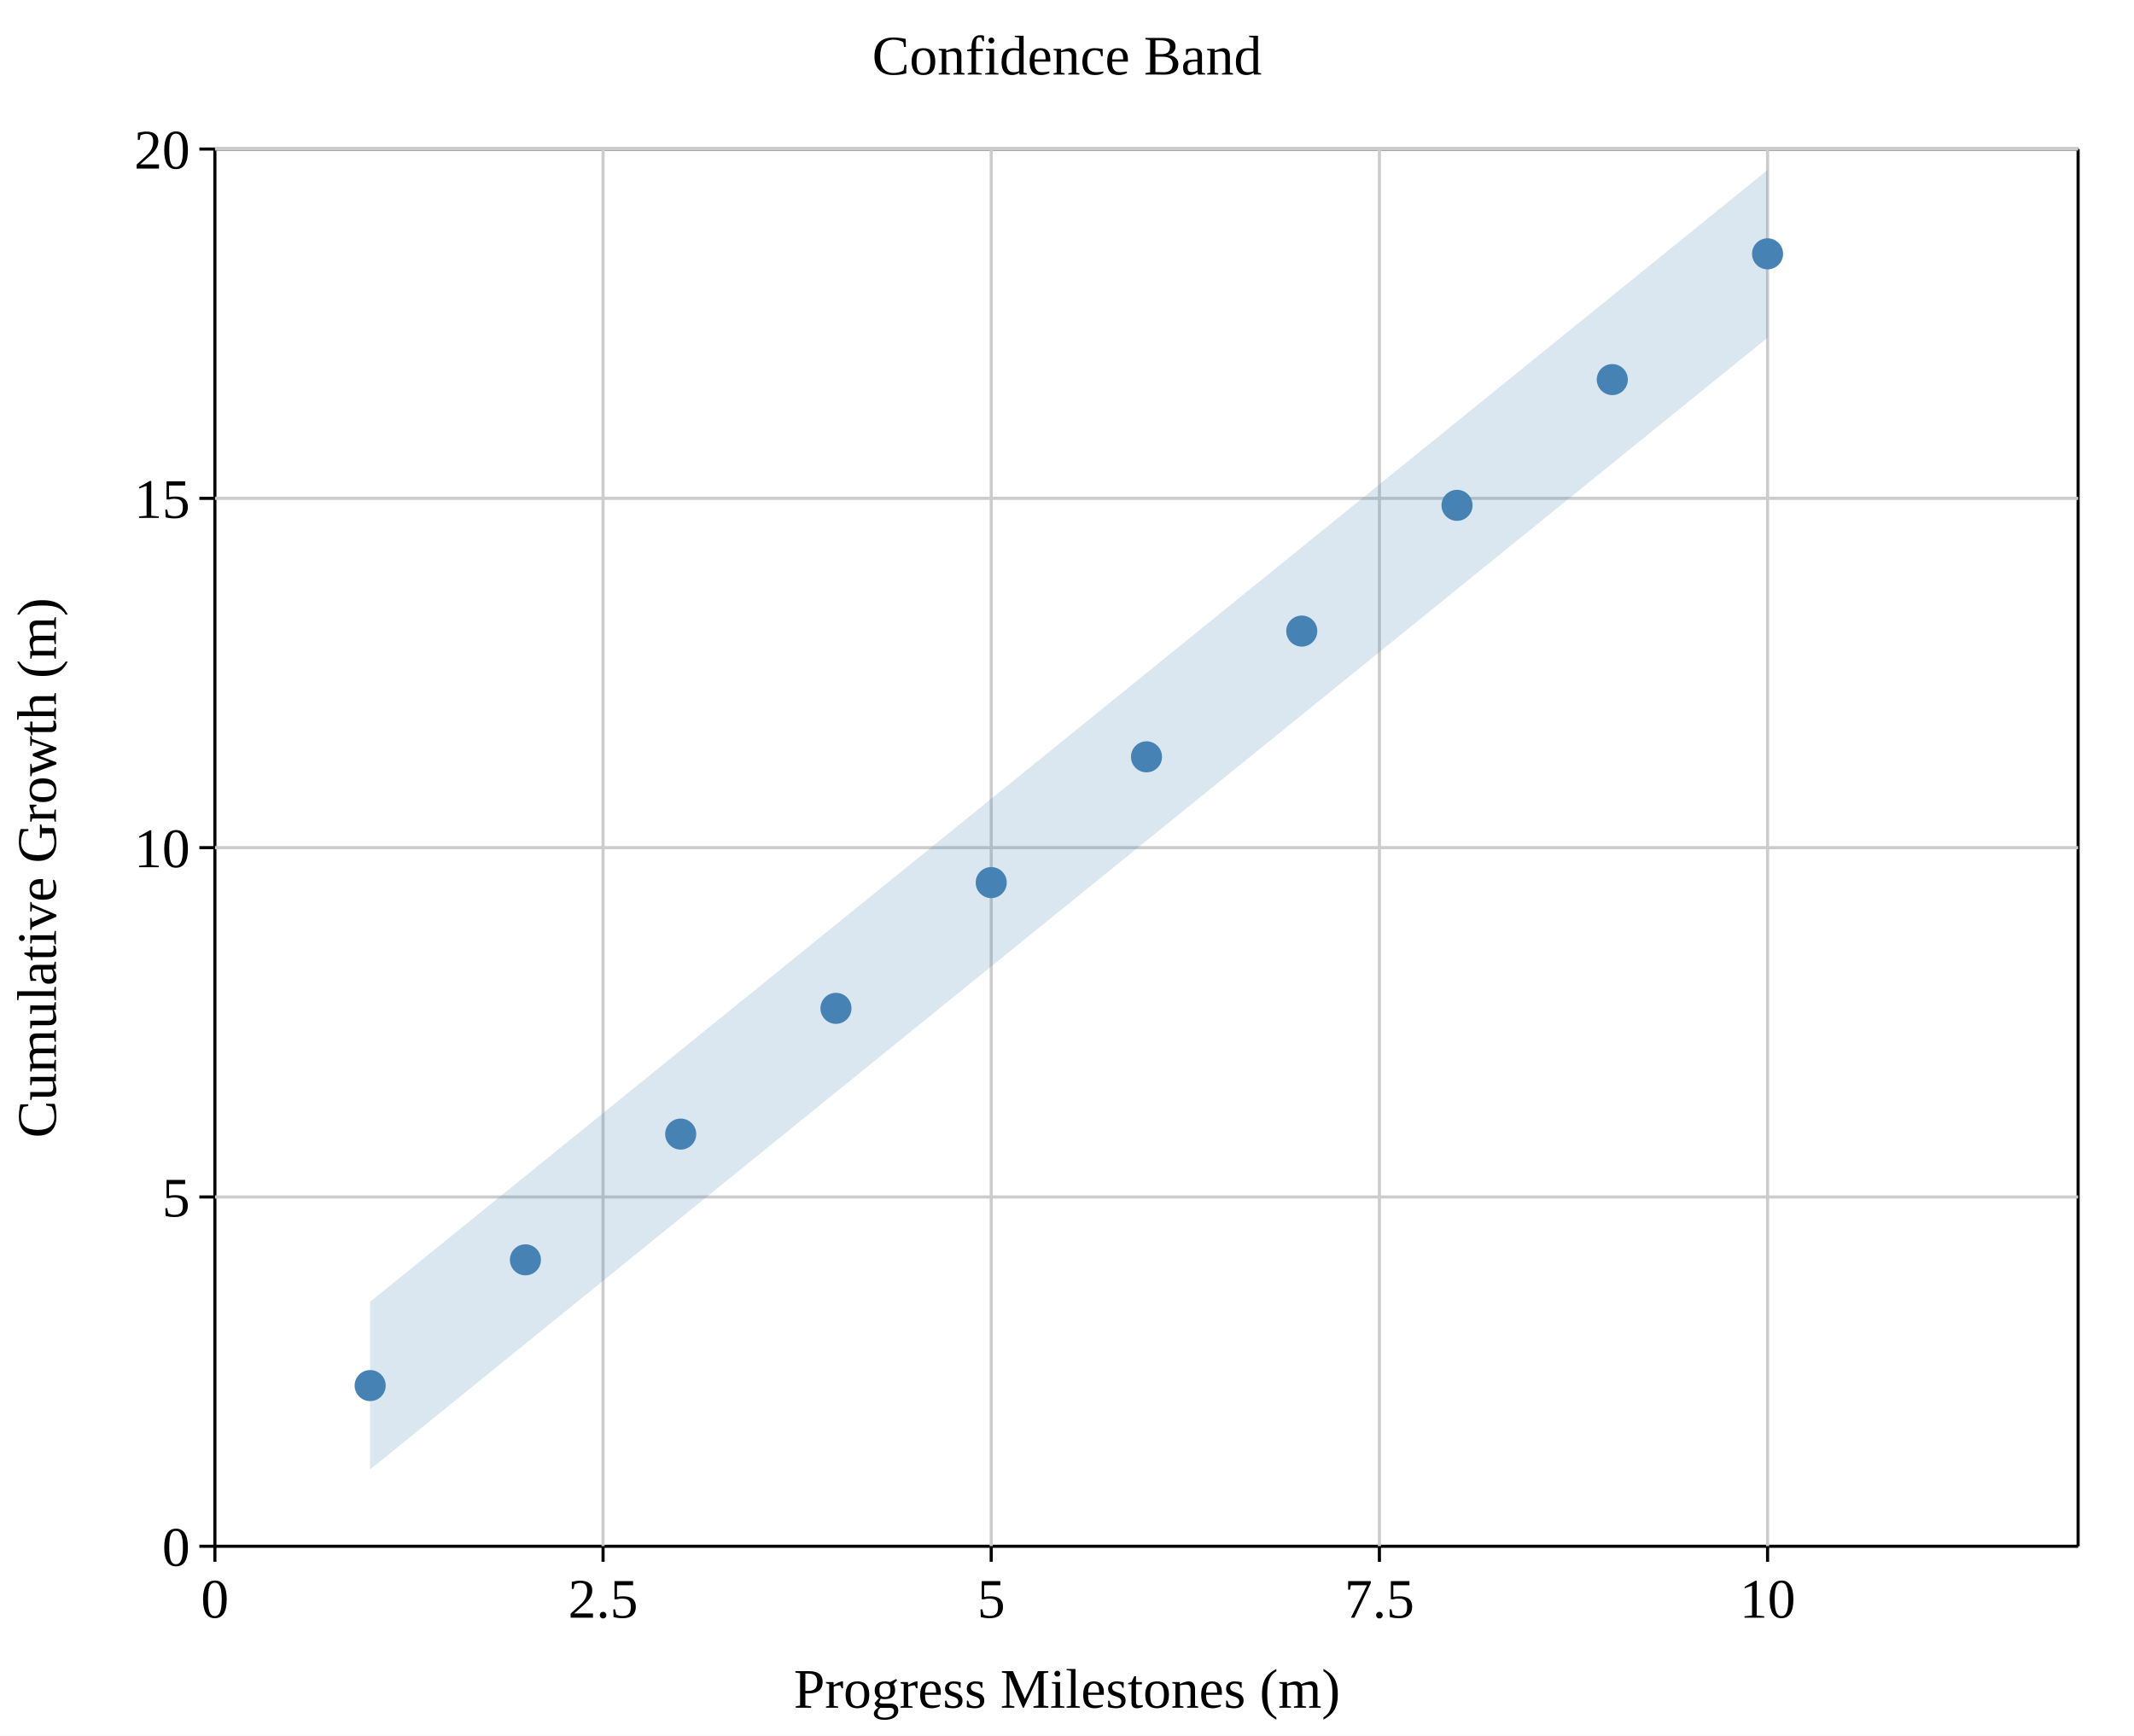
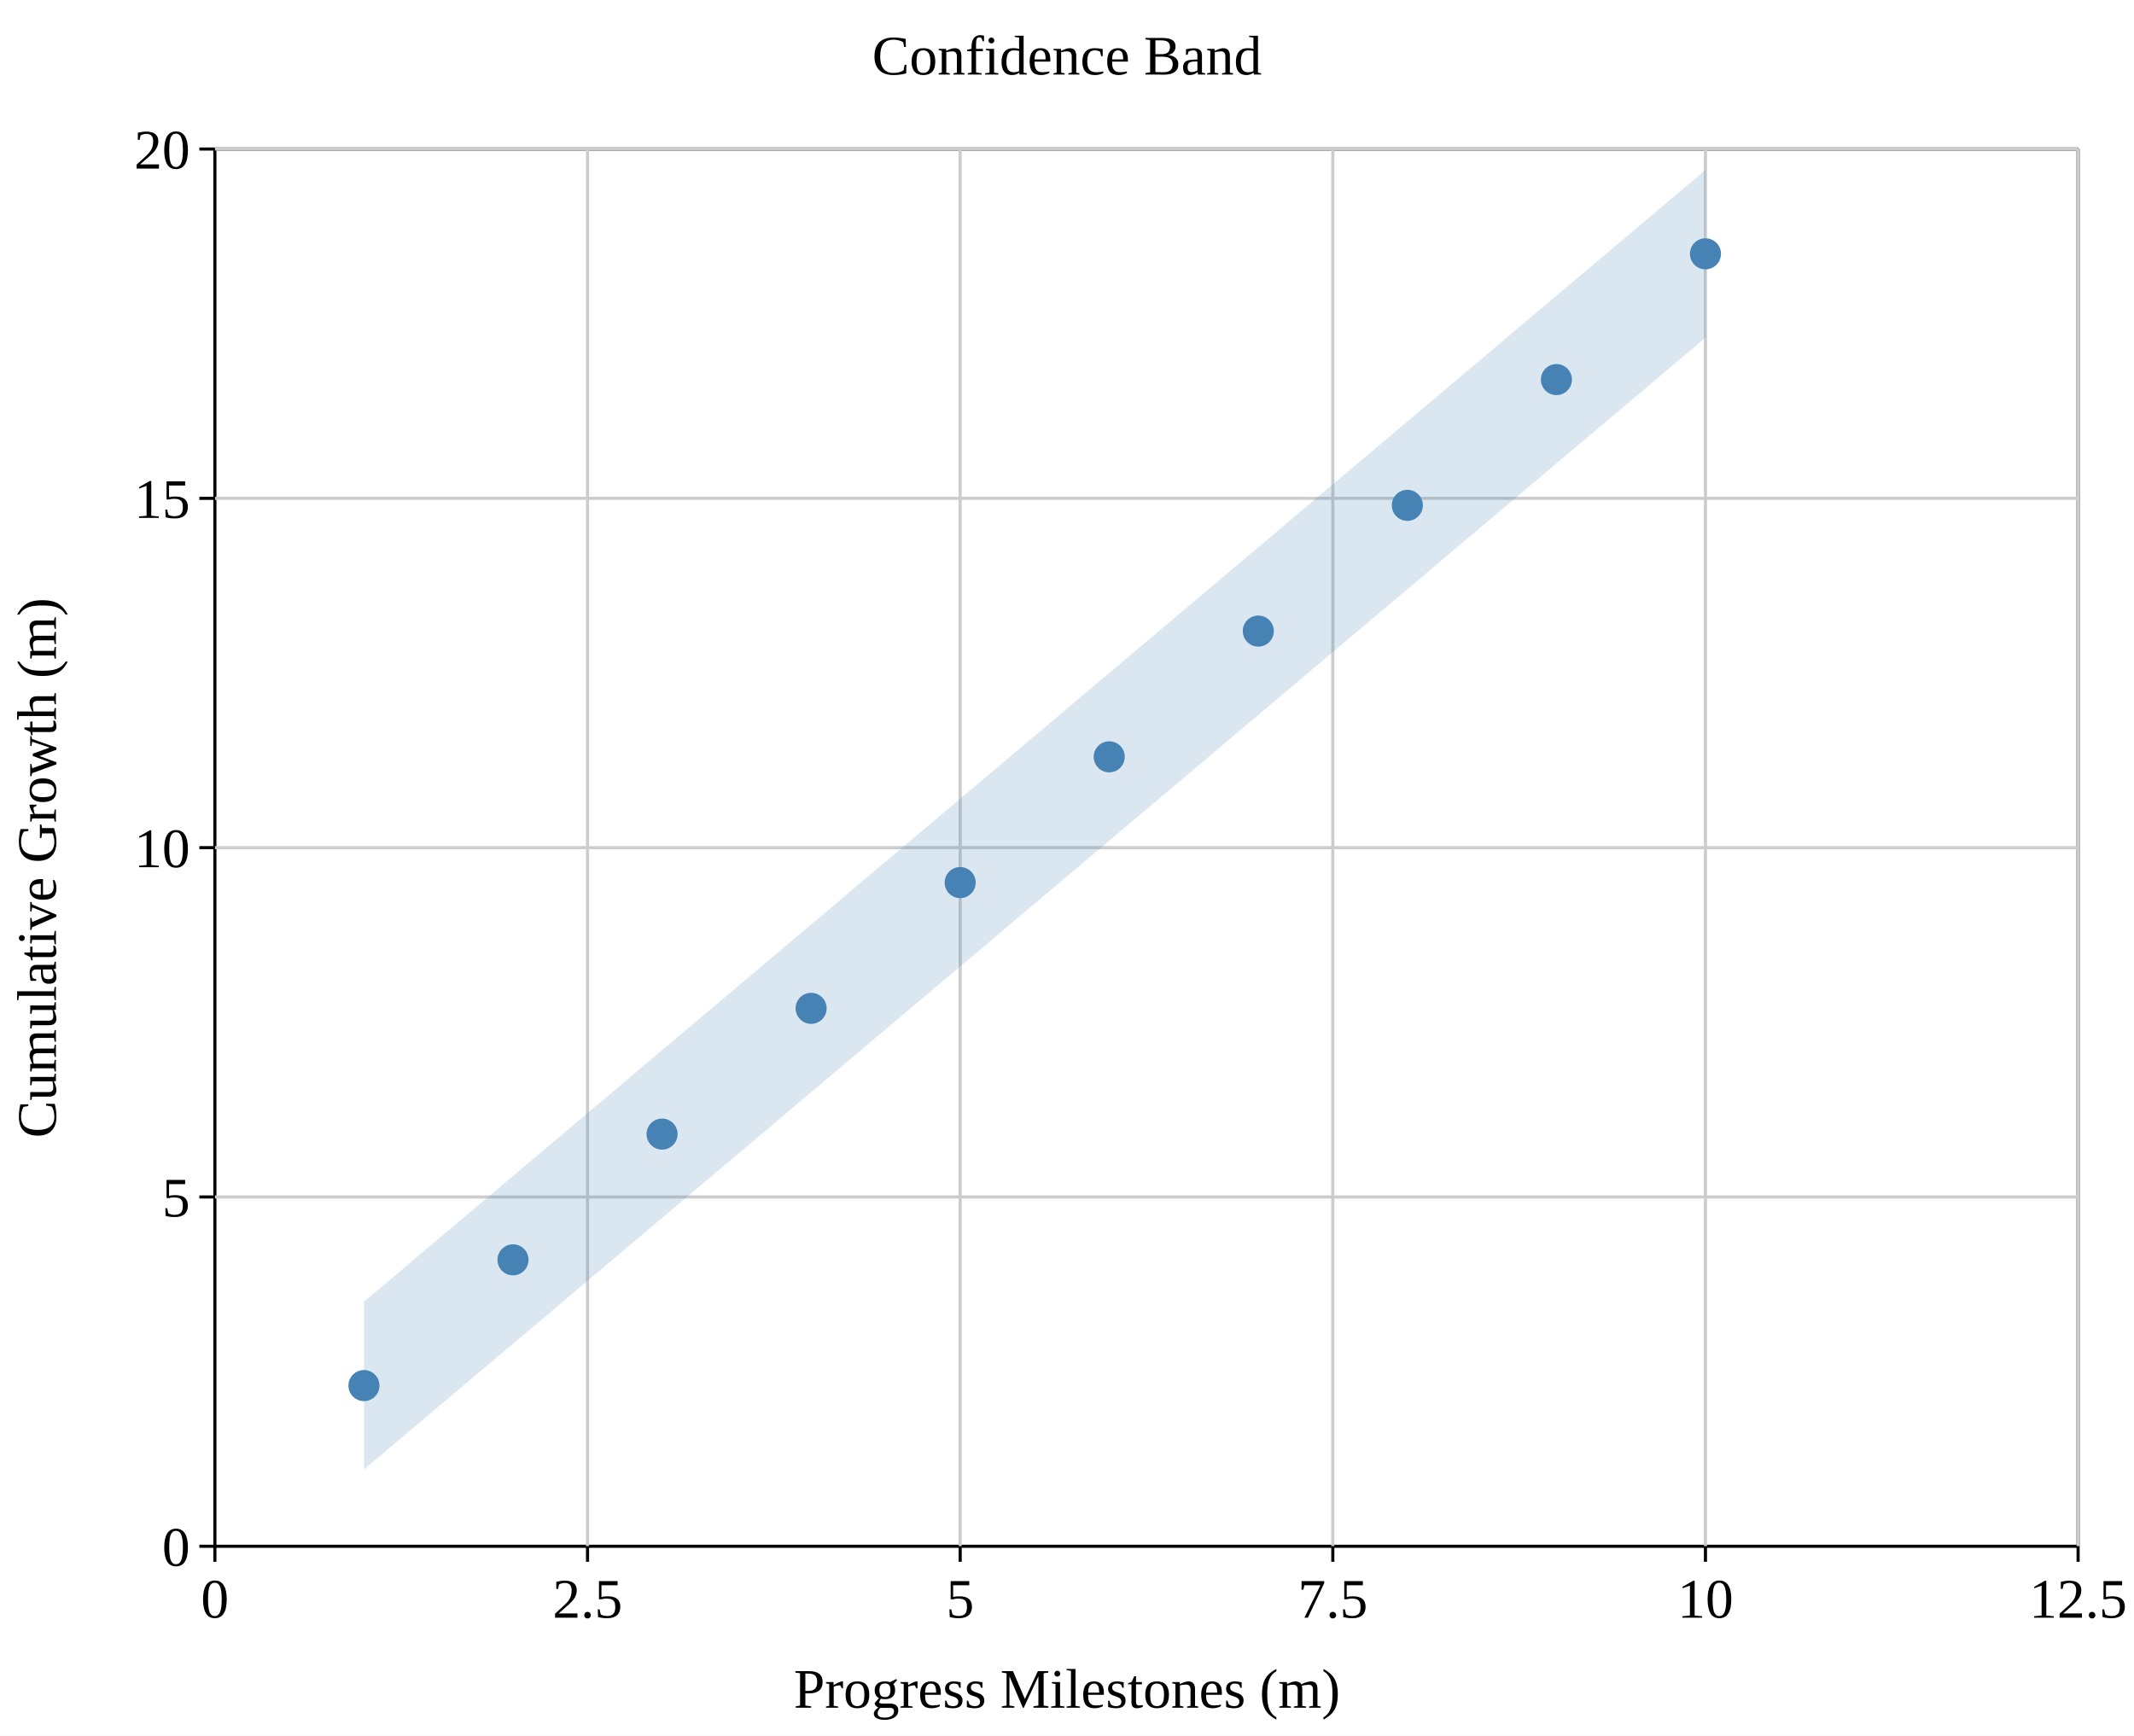
<svg xmlns="http://www.w3.org/2000/svg" width="687.2" height="559" fill="black">
  <rect width="100%" height="100%" fill="white" />
  <line x1="69.2" y1="498" x2="669.2" y2="498" stroke="black" stroke-width="1" />
  <line x1="69.2" y1="48" x2="69.2" y2="498" stroke="black" stroke-width="1" />
  <line x1="69.2" y1="48" x2="669.2" y2="48" stroke="black" stroke-width="1" />
  <line x1="669.2" y1="48" x2="669.2" y2="498" stroke="black" stroke-width="1" />
-   <line x1="194.2" y1="48" x2="194.2" y2="498" stroke="#ccc" stroke-width="1" />
-   <line x1="319.2" y1="48" x2="319.2" y2="498" stroke="#ccc" stroke-width="1" />
-   <line x1="444.2" y1="48" x2="444.2" y2="498" stroke="#ccc" stroke-width="1" />
-   <line x1="569.2" y1="48" x2="569.2" y2="498" stroke="#ccc" stroke-width="1" />
+   <line x1="189.2" y1="48" x2="189.2" y2="498" stroke="#ccc" stroke-width="1" />
+   <line x1="309.2" y1="48" x2="309.2" y2="498" stroke="#ccc" stroke-width="1" />
+   <line x1="429.2" y1="48" x2="429.2" y2="498" stroke="#ccc" stroke-width="1" />
+   <line x1="549.2" y1="48" x2="549.2" y2="498" stroke="#ccc" stroke-width="1" />
+   <line x1="669.2" y1="48" x2="669.2" y2="498" stroke="#ccc" stroke-width="1" />
  <line x1="69.2" y1="385.5" x2="669.2" y2="385.5" stroke="#ccc" stroke-width="1" />
  <line x1="69.2" y1="273" x2="669.2" y2="273" stroke="#ccc" stroke-width="1" />
  <line x1="69.2" y1="160.5" x2="669.2" y2="160.5" stroke="#ccc" stroke-width="1" />
  <line x1="69.2" y1="48" x2="669.2" y2="48" stroke="#ccc" stroke-width="1" />
  <line x1="69.2" y1="498" x2="69.2" y2="503" stroke="black" stroke-width="1" />
  <text x="69.2" y="521" font-size="18" text-anchor="middle">0</text>
-   <line x1="194.2" y1="498" x2="194.2" y2="503" stroke="black" stroke-width="1" />
-   <text x="194.2" y="521" font-size="18" text-anchor="middle">2.5</text>
-   <line x1="319.2" y1="498" x2="319.2" y2="503" stroke="black" stroke-width="1" />
-   <text x="319.2" y="521" font-size="18" text-anchor="middle">5</text>
-   <line x1="444.2" y1="498" x2="444.2" y2="503" stroke="black" stroke-width="1" />
-   <text x="444.2" y="521" font-size="18" text-anchor="middle">7.5</text>
-   <line x1="569.2" y1="498" x2="569.2" y2="503" stroke="black" stroke-width="1" />
-   <text x="569.2" y="521" font-size="18" text-anchor="middle">10</text>
+   <line x1="189.2" y1="498" x2="189.2" y2="503" stroke="black" stroke-width="1" />
+   <text x="189.2" y="521" font-size="18" text-anchor="middle">2.5</text>
+   <line x1="309.2" y1="498" x2="309.2" y2="503" stroke="black" stroke-width="1" />
+   <text x="309.2" y="521" font-size="18" text-anchor="middle">5</text>
+   <line x1="429.2" y1="498" x2="429.2" y2="503" stroke="black" stroke-width="1" />
+   <text x="429.2" y="521" font-size="18" text-anchor="middle">7.5</text>
+   <line x1="549.2" y1="498" x2="549.2" y2="503" stroke="black" stroke-width="1" />
+   <text x="549.2" y="521" font-size="18" text-anchor="middle">10</text>
+   <line x1="669.2" y1="498" x2="669.2" y2="503" stroke="black" stroke-width="1" />
+   <text x="669.2" y="521" font-size="18" text-anchor="middle">12.5</text>
  <line x1="64.2" y1="498" x2="69.2" y2="498" stroke="black" stroke-width="1" />
  <text x="61.2" y="504.3" font-size="18" text-anchor="end">0</text>
  <line x1="64.2" y1="385.5" x2="69.2" y2="385.5" stroke="black" stroke-width="1" />
  <text x="61.2" y="391.8" font-size="18" text-anchor="end">5</text>
  <line x1="64.2" y1="273" x2="69.2" y2="273" stroke="black" stroke-width="1" />
  <text x="61.2" y="279.3" font-size="18" text-anchor="end">10</text>
  <line x1="64.2" y1="160.5" x2="69.2" y2="160.5" stroke="black" stroke-width="1" />
  <text x="61.2" y="166.8" font-size="18" text-anchor="end">15</text>
  <line x1="64.2" y1="48" x2="69.2" y2="48" stroke="black" stroke-width="1" />
  <text x="61.2" y="54.3" font-size="18" text-anchor="end">20</text>
  <text x="343.6" y="550" font-size="18" text-anchor="middle">Progress Milestones (m)</text>
  <text x="18" y="279.5" font-size="18" text-anchor="middle" transform="rotate(-90,18,279.5)">Cumulative Growth (m)</text>
  <text x="343.6" y="24" font-size="18" text-anchor="middle">Confidence Band</text>
-   <path d="M 119.2 419.25 L 169.2 378.75 L 219.2 338.25 L 269.2 297.75 L 319.2 257.25 L 369.2 216.75 L 419.2 176.25 L 469.2 135.75 L 519.2 95.25 L 569.2 54.75 L 569.2 108.75 L 519.2 149.25 L 469.2 189.75 L 419.2 230.25 L 369.2 270.75 L 319.2 311.25 L 269.2 351.75 L 219.2 392.25 L 169.2 432.75 L 119.2 473.25 Z" stroke="none" stroke-width="0" fill="steelblue" fill-opacity="0.2" />
-   <circle cx="119.2" cy="446.25" r="5" fill="steelblue" />
-   <circle cx="169.2" cy="405.75" r="5" fill="steelblue" />
-   <circle cx="219.2" cy="365.25" r="5" fill="steelblue" />
-   <circle cx="269.2" cy="324.75" r="5" fill="steelblue" />
-   <circle cx="319.2" cy="284.25" r="5" fill="steelblue" />
-   <circle cx="369.2" cy="243.75" r="5" fill="steelblue" />
-   <circle cx="419.2" cy="203.25" r="5" fill="steelblue" />
-   <circle cx="469.2" cy="162.75" r="5" fill="steelblue" />
-   <circle cx="519.2" cy="122.25" r="5" fill="steelblue" />
-   <circle cx="569.2" cy="81.75" r="5" fill="steelblue" />
+   <path d="M 117.2 419.25 L 165.2 378.75 L 213.2 338.25 L 261.2 297.75 L 309.2 257.25 L 357.2 216.75 L 405.2 176.25 L 453.2 135.75 L 501.2 95.25 L 549.2 54.75 L 549.2 108.75 L 501.2 149.25 L 453.2 189.75 L 405.2 230.25 L 357.2 270.75 L 309.2 311.25 L 261.2 351.75 L 213.2 392.25 L 165.2 432.75 L 117.2 473.25 Z" stroke="none" stroke-width="0" fill="steelblue" fill-opacity="0.2" />
+   <circle cx="117.2" cy="446.25" r="5" fill="steelblue" />
+   <circle cx="165.2" cy="405.75" r="5" fill="steelblue" />
+   <circle cx="213.2" cy="365.25" r="5" fill="steelblue" />
+   <circle cx="261.2" cy="324.75" r="5" fill="steelblue" />
+   <circle cx="309.2" cy="284.25" r="5" fill="steelblue" />
+   <circle cx="357.2" cy="243.75" r="5" fill="steelblue" />
+   <circle cx="405.2" cy="203.25" r="5" fill="steelblue" />
+   <circle cx="453.2" cy="162.75" r="5" fill="steelblue" />
+   <circle cx="501.2" cy="122.25" r="5" fill="steelblue" />
+   <circle cx="549.2" cy="81.75" r="5" fill="steelblue" />
</svg>
